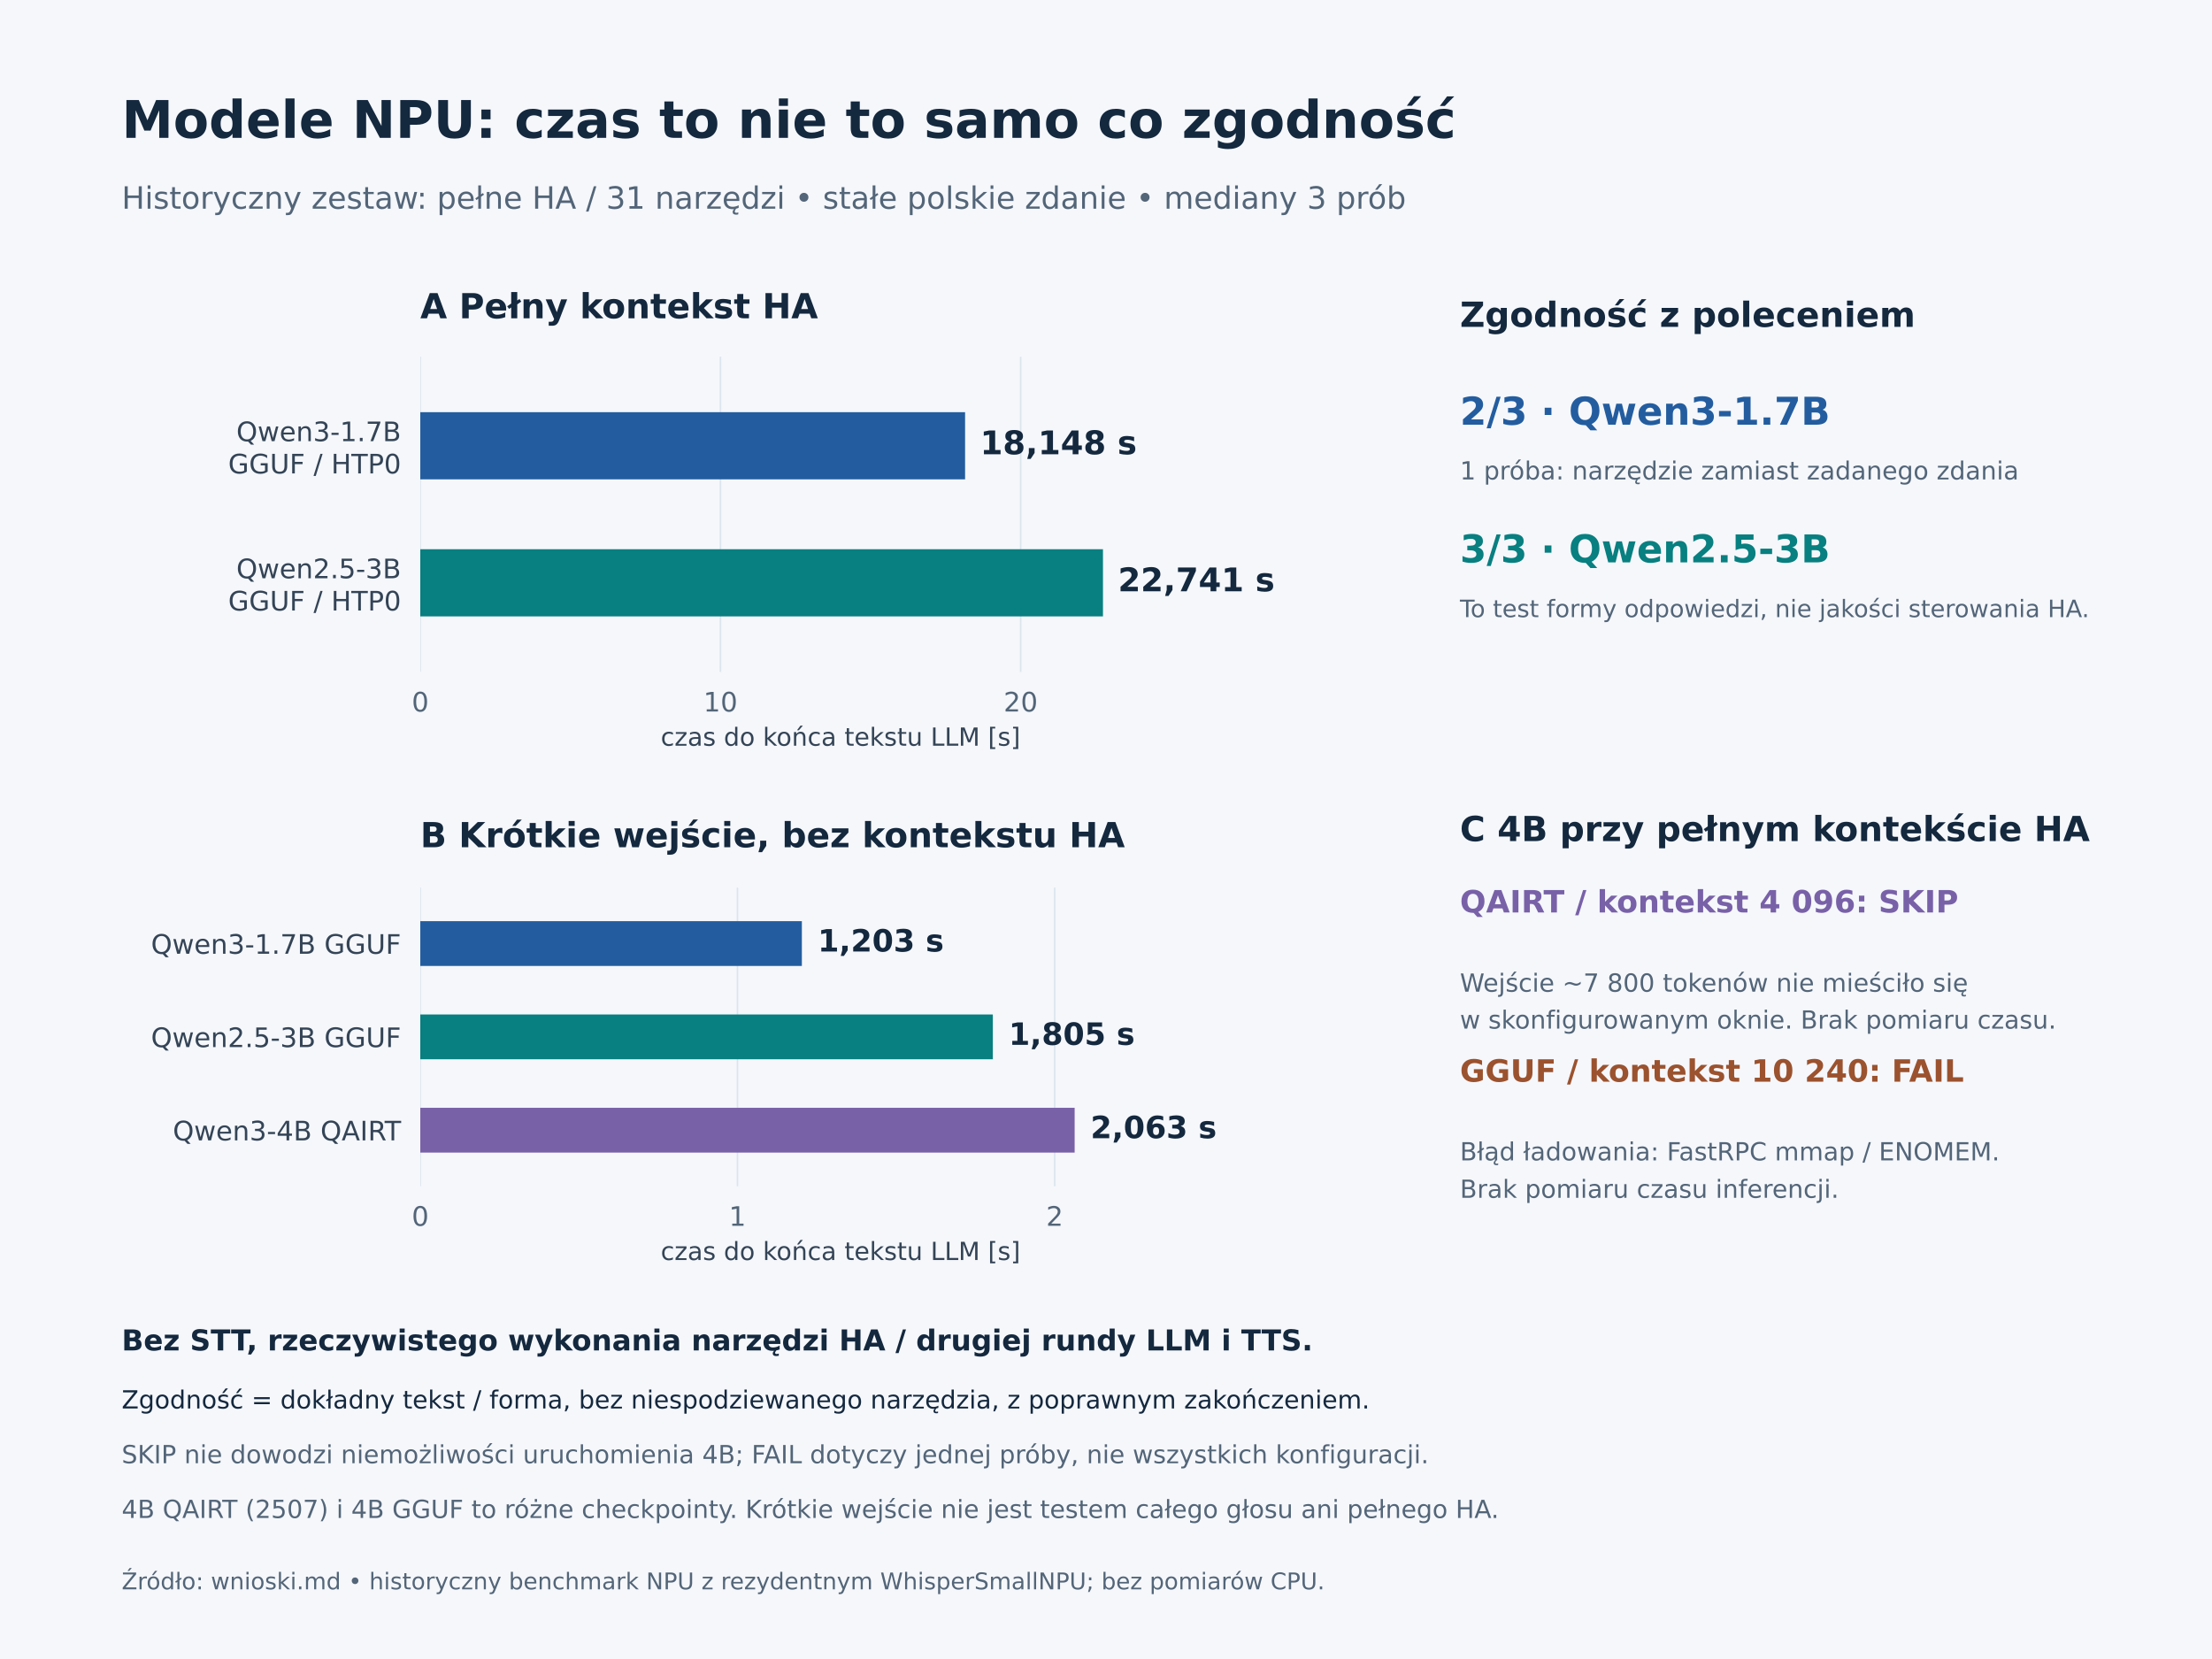
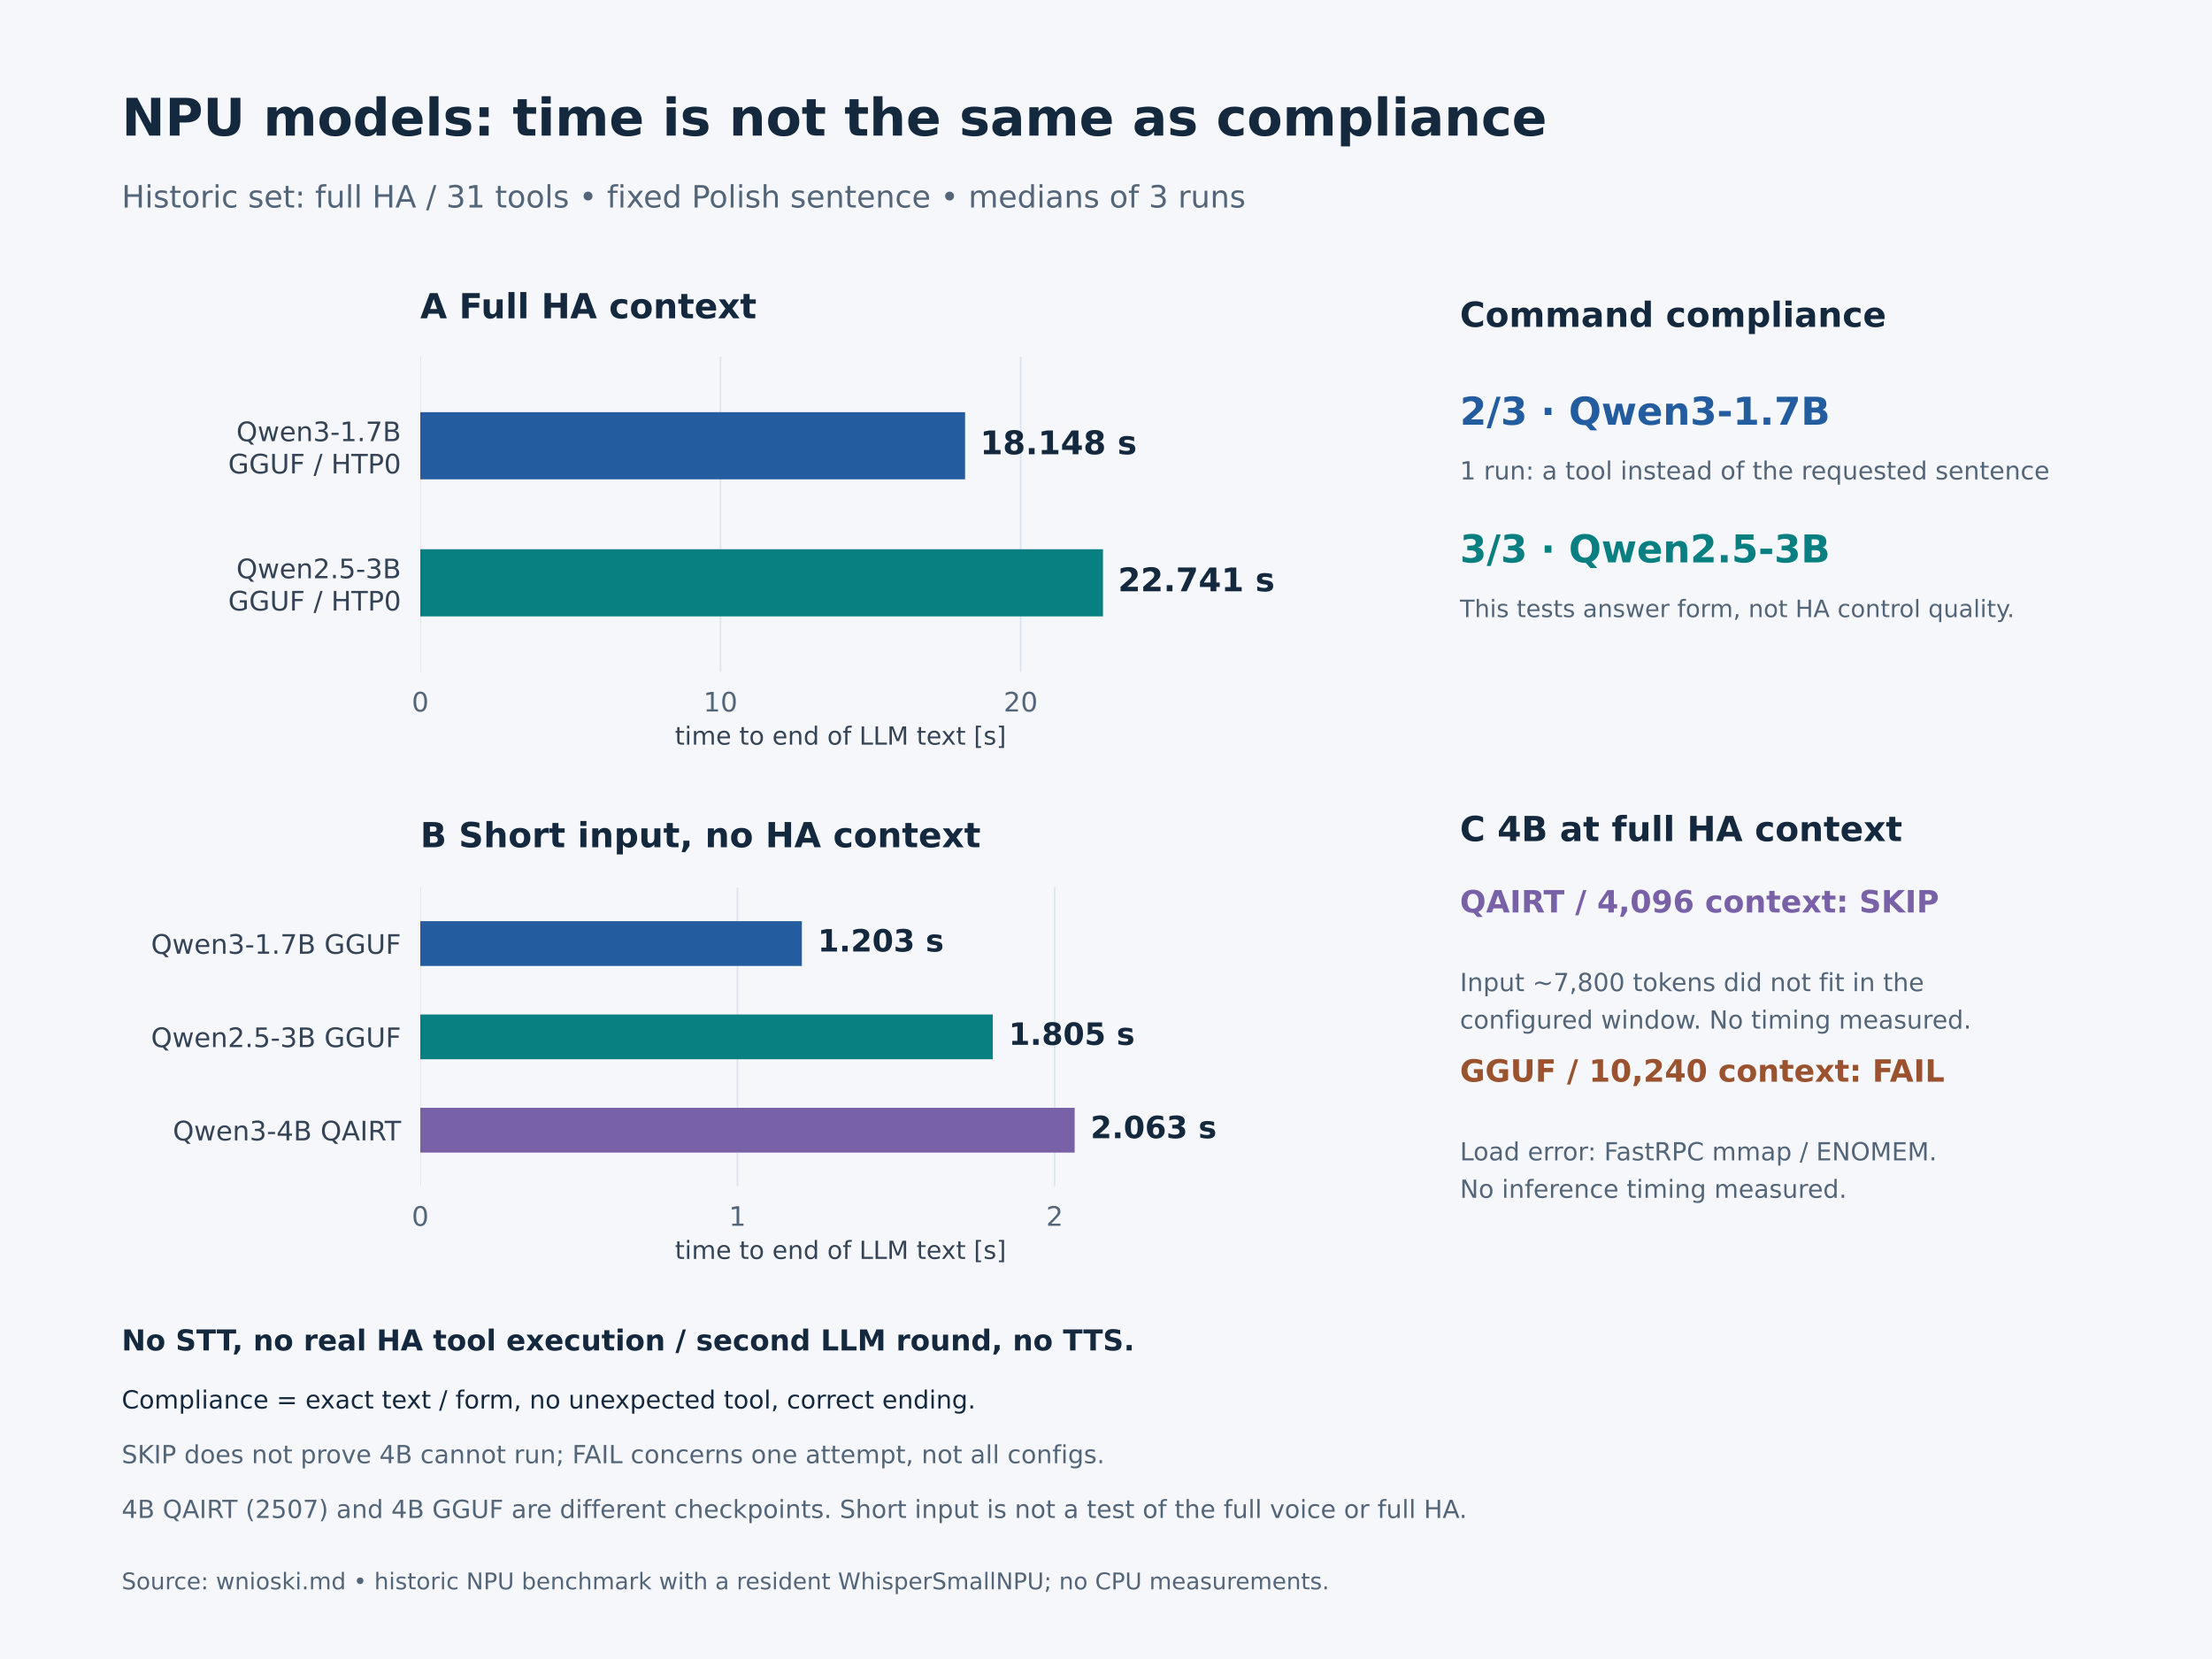
<svg xmlns="http://www.w3.org/2000/svg" width="1152pt" height="864pt" viewBox="0 0 1152 864" version="1.1">
  <defs>
    <style type="text/css">*{stroke-linejoin: round; stroke-linecap: butt}</style>
  </defs>
  <g id="figure_1">
    <g id="patch_1">
      <path d="M 0 864  L 1152 864  L 1152 0  L 0 0  z " style="fill: #f5f7fb" />
    </g>
    <g id="axes_1">
      <g id="patch_2">
        <path d="M 218.88 349.92  L 656.64 349.92  L 656.64 185.76  L 218.88 185.76  z " style="fill: #f5f7fb" />
      </g>
      <g id="matplotlib.axis_1">
        <g id="xtick_1">
          <g id="line2d_1">
-             <path d="M 218.88 349.92  L 218.88 185.76  " clip-path="url(#pcfe6a30cb0)" style="fill: none; stroke: #dce4ed; stroke-width: 0.8; stroke-linecap: square" />
+             <path d="M 218.88 349.92  L 218.88 185.76  " clip-path="url(#p6a91bc67cc)" style="fill: none; stroke: #dce4ed; stroke-width: 0.8; stroke-linecap: square" />
          </g>
          <g id="line2d_2" />
          <g id="text_1">
            <text style="font-size: 14px; font-family: 'DejaVu Sans'; text-anchor: middle; fill: #536578" x="218.88" y="370.557" transform="rotate(-0 218.88 370.5567)">0</text>
          </g>
        </g>
        <g id="xtick_2">
          <g id="line2d_3">
-             <path d="M 375.223 349.92  L 375.223 185.76  " clip-path="url(#pcfe6a30cb0)" style="fill: none; stroke: #dce4ed; stroke-width: 0.8; stroke-linecap: square" />
+             <path d="M 375.223 349.92  L 375.223 185.76  " clip-path="url(#p6a91bc67cc)" style="fill: none; stroke: #dce4ed; stroke-width: 0.8; stroke-linecap: square" />
          </g>
          <g id="line2d_4" />
          <g id="text_2">
            <text style="font-size: 14px; font-family: 'DejaVu Sans'; text-anchor: middle; fill: #536578" x="375.223" y="370.557" transform="rotate(-0 375.2229 370.5567)">10</text>
          </g>
        </g>
        <g id="xtick_3">
          <g id="line2d_5">
-             <path d="M 531.566 349.92  L 531.566 185.76  " clip-path="url(#pcfe6a30cb0)" style="fill: none; stroke: #dce4ed; stroke-width: 0.8; stroke-linecap: square" />
+             <path d="M 531.566 349.92  L 531.566 185.76  " clip-path="url(#p6a91bc67cc)" style="fill: none; stroke: #dce4ed; stroke-width: 0.8; stroke-linecap: square" />
          </g>
          <g id="line2d_6" />
          <g id="text_3">
            <text style="font-size: 14px; font-family: 'DejaVu Sans'; text-anchor: middle; fill: #536578" x="531.566" y="370.557" transform="rotate(-0 531.5657 370.5567)">20</text>
          </g>
        </g>
        <g id="text_4">
-           <text style="font-size: 13px; font-family: 'DejaVu Sans'; text-anchor: middle; fill: #344456" x="437.76" y="388.363" transform="rotate(-0 437.76 388.3627)">czas do końca tekstu LLM [s]</text>
+           <text style="font-size: 13px; font-family: 'DejaVu Sans'; text-anchor: middle; fill: #344456" x="437.76" y="387.798" transform="rotate(-0 437.76 387.798)">time to end of LLM text [s]</text>
        </g>
      </g>
      <g id="matplotlib.axis_2">
        <g id="ytick_1">
          <g id="line2d_7" />
          <g id="text_5">
            <text style="font-size: 14px; font-family: 'DejaVu Sans'; fill: #344456" transform="translate(123.095 229.7707)">Qwen3-1.7B</text>
            <text style="font-size: 14px; font-family: 'DejaVu Sans'; fill: #344456" transform="translate(118.8425 246.5735)">GGUF / HTP0</text>
          </g>
        </g>
        <g id="ytick_2">
          <g id="line2d_8" />
          <g id="text_6">
            <text style="font-size: 14px; font-family: 'DejaVu Sans'; fill: #344456" transform="translate(123.095 301.1446)">Qwen2.5-3B</text>
            <text style="font-size: 14px; font-family: 'DejaVu Sans'; fill: #344456" transform="translate(118.8425 317.9474)">GGUF / HTP0</text>
          </g>
        </g>
      </g>
      <g id="patch_3">
-         <path d="M 218.88 249.64  L 502.611 249.64  L 502.611 214.666  L 218.88 214.666  z " clip-path="url(#pcfe6a30cb0)" style="fill: #235d9f" />
+         <path d="M 218.88 249.64  L 502.611 249.64  L 502.611 214.666  L 218.88 214.666  z " clip-path="url(#p6a91bc67cc)" style="fill: #235d9f" />
      </g>
      <g id="patch_4">
-         <path d="M 218.88 321.014  L 574.419 321.014  L 574.419 286.04  L 218.88 286.04  z " clip-path="url(#pcfe6a30cb0)" style="fill: #087f80" />
+         <path d="M 218.88 321.014  L 574.419 321.014  L 574.419 286.04  L 218.88 286.04  z " clip-path="url(#p6a91bc67cc)" style="fill: #087f80" />
      </g>
      <g id="text_7">
-         <text style="font-weight: 700; font-size: 17px; font-family: 'DejaVu Sans'; text-anchor: start; fill: #14283e" x="510.428" y="236.569" transform="rotate(-0 510.4282 236.5691)">18,148 s</text>
+         <text style="font-weight: 700; font-size: 17px; font-family: 'DejaVu Sans'; text-anchor: start; fill: #14283e" x="510.428" y="236.569" transform="rotate(-0 510.4282 236.5691)">18.148 s</text>
      </g>
      <g id="text_8">
-         <text style="font-weight: 700; font-size: 17px; font-family: 'DejaVu Sans'; text-anchor: start; fill: #14283e" x="582.236" y="307.943" transform="rotate(-0 582.2364 307.943)">22,741 s</text>
+         <text style="font-weight: 700; font-size: 17px; font-family: 'DejaVu Sans'; text-anchor: start; fill: #14283e" x="582.236" y="307.943" transform="rotate(-0 582.2364 307.943)">22.741 s</text>
      </g>
      <g id="text_9">
-         <text style="font-weight: 700; font-size: 18px; font-family: 'DejaVu Sans'; text-anchor: start; fill: #14283e" x="218.88" y="165.76" transform="rotate(-0 218.88 165.76)">A  Pełny kontekst HA</text>
+         <text style="font-weight: 700; font-size: 18px; font-family: 'DejaVu Sans'; text-anchor: start; fill: #14283e" x="218.88" y="165.76" transform="rotate(-0 218.88 165.76)">A  Full HA context</text>
      </g>
    </g>
    <g id="axes_2">
      <g id="patch_5">
        <path d="M 218.88 617.76  L 656.64 617.76  L 656.64 462.24  L 218.88 462.24  z " style="fill: #f5f7fb" />
      </g>
      <g id="matplotlib.axis_3">
        <g id="xtick_4">
          <g id="line2d_9">
-             <path d="M 218.88 617.76  L 218.88 462.24  " clip-path="url(#p78bbc95003)" style="fill: none; stroke: #dce4ed; stroke-width: 0.8; stroke-linecap: square" />
+             <path d="M 218.88 617.76  L 218.88 462.24  " clip-path="url(#pbd5915b86c)" style="fill: none; stroke: #dce4ed; stroke-width: 0.8; stroke-linecap: square" />
          </g>
          <g id="line2d_10" />
          <g id="text_10">
            <text style="font-size: 14px; font-family: 'DejaVu Sans'; text-anchor: middle; fill: #536578" x="218.88" y="638.397" transform="rotate(-0 218.88 638.3967)">0</text>
          </g>
        </g>
        <g id="xtick_5">
          <g id="line2d_11">
-             <path d="M 384.072 617.76  L 384.072 462.24  " clip-path="url(#p78bbc95003)" style="fill: none; stroke: #dce4ed; stroke-width: 0.8; stroke-linecap: square" />
+             <path d="M 384.072 617.76  L 384.072 462.24  " clip-path="url(#pbd5915b86c)" style="fill: none; stroke: #dce4ed; stroke-width: 0.8; stroke-linecap: square" />
          </g>
          <g id="line2d_12" />
          <g id="text_11">
            <text style="font-size: 14px; font-family: 'DejaVu Sans'; text-anchor: middle; fill: #536578" x="384.072" y="638.397" transform="rotate(-0 384.0725 638.3967)">1</text>
          </g>
        </g>
        <g id="xtick_6">
          <g id="line2d_13">
-             <path d="M 549.265 617.76  L 549.265 462.24  " clip-path="url(#p78bbc95003)" style="fill: none; stroke: #dce4ed; stroke-width: 0.8; stroke-linecap: square" />
+             <path d="M 549.265 617.76  L 549.265 462.24  " clip-path="url(#pbd5915b86c)" style="fill: none; stroke: #dce4ed; stroke-width: 0.8; stroke-linecap: square" />
          </g>
          <g id="line2d_14" />
          <g id="text_12">
            <text style="font-size: 14px; font-family: 'DejaVu Sans'; text-anchor: middle; fill: #536578" x="549.265" y="638.397" transform="rotate(-0 549.2649 638.3967)">2</text>
          </g>
        </g>
        <g id="text_13">
-           <text style="font-size: 13px; font-family: 'DejaVu Sans'; text-anchor: middle; fill: #344456" x="437.76" y="656.203" transform="rotate(-0 437.76 656.2027)">czas do końca tekstu LLM [s]</text>
+           <text style="font-size: 13px; font-family: 'DejaVu Sans'; text-anchor: middle; fill: #344456" x="437.76" y="655.638" transform="rotate(-0 437.76 655.638)">time to end of LLM text [s]</text>
        </g>
      </g>
      <g id="matplotlib.axis_4">
        <g id="ytick_3">
          <g id="line2d_15" />
          <g id="text_14">
            <text style="font-size: 14px; font-family: 'DejaVu Sans'; text-anchor: end; fill: #344456" x="208.88" y="496.718" transform="rotate(-0 208.88 496.7184)">Qwen3-1.7B GGUF</text>
          </g>
        </g>
        <g id="ytick_4">
          <g id="line2d_16" />
          <g id="text_15">
            <text style="font-size: 14px; font-family: 'DejaVu Sans'; text-anchor: end; fill: #344456" x="208.88" y="545.318" transform="rotate(-0 208.88 545.3184)">Qwen2.5-3B GGUF</text>
          </g>
        </g>
        <g id="ytick_5">
          <g id="line2d_17" />
          <g id="text_16">
            <text style="font-size: 14px; font-family: 'DejaVu Sans'; text-anchor: end; fill: #344456" x="208.88" y="593.918" transform="rotate(-0 208.88 593.9184)">Qwen3-4B QAIRT</text>
          </g>
        </g>
      </g>
      <g id="patch_6">
-         <path d="M 218.88 503.064  L 417.607 503.064  L 417.607 479.736  L 218.88 479.736  z " clip-path="url(#p78bbc95003)" style="fill: #235d9f" />
+         <path d="M 218.88 503.064  L 417.607 503.064  L 417.607 479.736  L 218.88 479.736  z " clip-path="url(#pbd5915b86c)" style="fill: #235d9f" />
      </g>
      <g id="patch_7">
-         <path d="M 218.88 551.664  L 517.052 551.664  L 517.052 528.336  L 218.88 528.336  z " clip-path="url(#p78bbc95003)" style="fill: #087f80" />
+         <path d="M 218.88 551.664  L 517.052 551.664  L 517.052 528.336  L 218.88 528.336  z " clip-path="url(#pbd5915b86c)" style="fill: #087f80" />
      </g>
      <g id="patch_8">
-         <path d="M 218.88 600.264  L 559.672 600.264  L 559.672 576.936  L 218.88 576.936  z " clip-path="url(#p78bbc95003)" style="fill: #7961a8" />
+         <path d="M 218.88 600.264  L 559.672 600.264  L 559.672 576.936  L 218.88 576.936  z " clip-path="url(#pbd5915b86c)" style="fill: #7961a8" />
      </g>
      <g id="text_17">
-         <text style="font-weight: 700; font-size: 16px; font-family: 'DejaVu Sans'; text-anchor: start; fill: #14283e" x="425.866" y="495.556" transform="rotate(-0 425.8661 495.5562)">1,203 s</text>
+         <text style="font-weight: 700; font-size: 16px; font-family: 'DejaVu Sans'; text-anchor: start; fill: #14283e" x="425.866" y="495.556" transform="rotate(-0 425.8661 495.5562)">1.203 s</text>
      </g>
      <g id="text_18">
-         <text style="font-weight: 700; font-size: 16px; font-family: 'DejaVu Sans'; text-anchor: start; fill: #14283e" x="525.312" y="544.156" transform="rotate(-0 525.312 544.1562)">1,805 s</text>
+         <text style="font-weight: 700; font-size: 16px; font-family: 'DejaVu Sans'; text-anchor: start; fill: #14283e" x="525.312" y="544.156" transform="rotate(-0 525.312 544.1562)">1.805 s</text>
      </g>
      <g id="text_19">
-         <text style="font-weight: 700; font-size: 16px; font-family: 'DejaVu Sans'; text-anchor: start; fill: #14283e" x="567.932" y="592.756" transform="rotate(-0 567.9317 592.7563)">2,063 s</text>
+         <text style="font-weight: 700; font-size: 16px; font-family: 'DejaVu Sans'; text-anchor: start; fill: #14283e" x="567.932" y="592.756" transform="rotate(-0 567.9317 592.7563)">2.063 s</text>
      </g>
      <g id="text_20">
-         <text style="font-weight: 700; font-size: 18px; font-family: 'DejaVu Sans'; text-anchor: start; fill: #14283e" x="218.88" y="441.24" transform="rotate(-0 218.88 441.24)">B  Krótkie wejście, bez kontekstu HA</text>
+         <text style="font-weight: 700; font-size: 18px; font-family: 'DejaVu Sans'; text-anchor: start; fill: #14283e" x="218.88" y="441.24" transform="rotate(-0 218.88 441.24)">B  Short input, no HA context</text>
      </g>
    </g>
    <g id="text_21">
-       <text style="font-weight: 700; font-size: 27px; font-family: 'DejaVu Sans'; text-anchor: start; fill: #14283e" x="63.36" y="71.801" transform="rotate(-0 63.36 71.80059)">Modele NPU: czas to nie to samo co zgodność</text>
+       <text style="font-weight: 700; font-size: 27px; font-family: 'DejaVu Sans'; text-anchor: start; fill: #14283e" x="63.36" y="70.628" transform="rotate(-0 63.36 70.62778)">NPU models: time is not the same as compliance</text>
    </g>
    <g id="text_22">
-       <text style="font-size: 16px; font-family: 'DejaVu Sans'; text-anchor: start; fill: #536578" x="63.36" y="108.701" transform="rotate(-0 63.36 108.7015)">Historyczny zestaw: pełne HA / 31 narzędzi • stałe polskie zdanie • mediany 3 prób</text>
+       <text style="font-size: 16px; font-family: 'DejaVu Sans'; text-anchor: start; fill: #536578" x="63.36" y="108.061" transform="rotate(-0 63.36 108.0615)">Historic set: full HA / 31 tools • fixed Polish sentence • medians of 3 runs</text>
    </g>
    <g id="text_23">
-       <text style="font-weight: 700; font-size: 18px; font-family: 'DejaVu Sans'; text-anchor: start; fill: #14283e" x="760.32" y="170.208" transform="rotate(-0 760.32 170.208)">Zgodność z poleceniem</text>
+       <text style="font-weight: 700; font-size: 18px; font-family: 'DejaVu Sans'; text-anchor: start; fill: #14283e" x="760.32" y="170.208" transform="rotate(-0 760.32 170.208)">Command compliance</text>
    </g>
    <g id="text_24">
      <text style="font-weight: 700; font-size: 20px; font-family: 'DejaVu Sans'; text-anchor: start; fill: #235d9f" x="760.32" y="221.184" transform="rotate(-0 760.32 221.184)">2/3  ·  Qwen3-1.7B</text>
    </g>
    <g id="text_25">
-       <text style="font-size: 13px; font-family: 'DejaVu Sans'; text-anchor: start; fill: #536578" x="760.32" y="249.696" transform="rotate(-0 760.32 249.696)">1 próba: narzędzie zamiast zadanego zdania</text>
+       <text style="font-size: 13px; font-family: 'DejaVu Sans'; text-anchor: start; fill: #536578" x="760.32" y="249.696" transform="rotate(-0 760.32 249.696)">1 run: a tool instead of the requested sentence</text>
    </g>
    <g id="text_26">
      <text style="font-weight: 700; font-size: 20px; font-family: 'DejaVu Sans'; text-anchor: start; fill: #087f80" x="760.32" y="292.896" transform="rotate(-0 760.32 292.896)">3/3  ·  Qwen2.5-3B</text>
    </g>
    <g id="text_27">
-       <text style="font-size: 12.5px; font-family: 'DejaVu Sans'; text-anchor: start; fill: #536578" x="760.32" y="321.408" transform="rotate(-0 760.32 321.408)">To test formy odpowiedzi, nie jakości sterowania HA.</text>
+       <text style="font-size: 12.5px; font-family: 'DejaVu Sans'; text-anchor: start; fill: #536578" x="760.32" y="321.408" transform="rotate(-0 760.32 321.408)">This tests answer form, not HA control quality.</text>
    </g>
    <g id="text_28">
-       <text style="font-weight: 700; font-size: 18px; font-family: 'DejaVu Sans'; text-anchor: start; fill: #14283e" x="760.32" y="438.048" transform="rotate(-0 760.32 438.048)">C  4B przy pełnym kontekście HA</text>
+       <text style="font-weight: 700; font-size: 18px; font-family: 'DejaVu Sans'; text-anchor: start; fill: #14283e" x="760.32" y="438.048" transform="rotate(-0 760.32 438.048)">C  4B at full HA context</text>
    </g>
    <g id="text_29">
-       <text style="font-weight: 700; font-size: 16px; font-family: 'DejaVu Sans'; text-anchor: start; fill: #7961a8" x="760.32" y="475.2" transform="rotate(-0 760.32 475.2)">QAIRT / kontekst 4 096:  SKIP</text>
+       <text style="font-weight: 700; font-size: 16px; font-family: 'DejaVu Sans'; text-anchor: start; fill: #7961a8" x="760.32" y="475.2" transform="rotate(-0 760.32 475.2)">QAIRT / 4,096 context:  SKIP</text>
    </g>
    <g id="text_30">
-       <text style="font-size: 13px; font-family: 'DejaVu Sans'; fill: #536578" transform="translate(760.32 516.4675)">Wejście ~7 800 tokenów nie mieściło się</text>
-       <text style="font-size: 13px; font-family: 'DejaVu Sans'; fill: #536578" transform="translate(760.32 535.6852)">w skonfigurowanym oknie. Brak pomiaru czasu.</text>
+       <text style="font-size: 13px; font-family: 'DejaVu Sans'; fill: #536578" transform="translate(760.32 516.1852)">Input ~7,800 tokens did not fit in the</text>
+       <text style="font-size: 13px; font-family: 'DejaVu Sans'; fill: #536578" transform="translate(760.32 535.6852)">configured window. No timing measured.</text>
    </g>
    <g id="text_31">
-       <text style="font-weight: 700; font-size: 16px; font-family: 'DejaVu Sans'; text-anchor: start; fill: #9b522e" x="760.32" y="563.328" transform="rotate(-0 760.32 563.328)">GGUF / kontekst 10 240:  FAIL</text>
+       <text style="font-weight: 700; font-size: 16px; font-family: 'DejaVu Sans'; text-anchor: start; fill: #9b522e" x="760.32" y="563.328" transform="rotate(-0 760.32 563.328)">GGUF / 10,240 context:  FAIL</text>
    </g>
    <g id="text_32">
-       <text style="font-size: 13px; font-family: 'DejaVu Sans'; fill: #536578" transform="translate(760.32 604.3132)">Błąd ładowania: FastRPC mmap / ENOMEM.</text>
-       <text style="font-size: 13px; font-family: 'DejaVu Sans'; fill: #536578" transform="translate(760.32 623.8132)">Brak pomiaru czasu inferencji.</text>
+       <text style="font-size: 13px; font-family: 'DejaVu Sans'; fill: #536578" transform="translate(760.32 604.3132)">Load error: FastRPC mmap / ENOMEM.</text>
+       <text style="font-size: 13px; font-family: 'DejaVu Sans'; fill: #536578" transform="translate(760.32 623.8132)">No inference timing measured.</text>
    </g>
    <g id="text_33">
-       <text style="font-weight: 700; font-size: 15px; font-family: 'DejaVu Sans'; text-anchor: start; fill: #14283e" x="63.36" y="703.296" transform="rotate(-0 63.36 703.296)">Bez STT, rzeczywistego wykonania narzędzi HA / drugiej rundy LLM i TTS.</text>
+       <text style="font-weight: 700; font-size: 15px; font-family: 'DejaVu Sans'; text-anchor: start; fill: #14283e" x="63.36" y="703.296" transform="rotate(-0 63.36 703.296)">No STT, no real HA tool execution / second LLM round, no TTS.</text>
    </g>
    <g id="text_34">
-       <text style="font-size: 13px; font-family: 'DejaVu Sans'; text-anchor: start; fill: #14283e" x="63.36" y="733.536" transform="rotate(-0 63.36 733.536)">Zgodność = dokładny tekst / forma, bez niespodziewanego narzędzia, z poprawnym zakończeniem.</text>
+       <text style="font-size: 13px; font-family: 'DejaVu Sans'; text-anchor: start; fill: #14283e" x="63.36" y="733.536" transform="rotate(-0 63.36 733.536)">Compliance = exact text / form, no unexpected tool, correct ending.</text>
    </g>
    <g id="text_35">
-       <text style="font-size: 13px; font-family: 'DejaVu Sans'; text-anchor: start; fill: #536578" x="63.36" y="762.048" transform="rotate(-0 63.36 762.048)">SKIP nie dowodzi niemożliwości uruchomienia 4B; FAIL dotyczy jednej próby, nie wszystkich konfiguracji.</text>
+       <text style="font-size: 13px; font-family: 'DejaVu Sans'; text-anchor: start; fill: #536578" x="63.36" y="762.048" transform="rotate(-0 63.36 762.048)">SKIP does not prove 4B cannot run; FAIL concerns one attempt, not all configs.</text>
    </g>
    <g id="text_36">
-       <text style="font-size: 13px; font-family: 'DejaVu Sans'; text-anchor: start; fill: #536578" x="63.36" y="790.56" transform="rotate(-0 63.36 790.56)">4B QAIRT (2507) i 4B GGUF to różne checkpointy. Krótkie wejście nie jest testem całego głosu ani pełnego HA.</text>
+       <text style="font-size: 13px; font-family: 'DejaVu Sans'; text-anchor: start; fill: #536578" x="63.36" y="790.56" transform="rotate(-0 63.36 790.56)">4B QAIRT (2507) and 4B GGUF are different checkpoints. Short input is not a test of the full voice or full HA.</text>
    </g>
    <g id="text_37">
-       <text style="font-size: 12px; font-family: 'DejaVu Sans'; text-anchor: start; fill: #536578" x="63.36" y="827.712" transform="rotate(-0 63.36 827.712)">Źródło: wnioski.md • historyczny benchmark NPU z rezydentnym WhisperSmallNPU; bez pomiarów CPU.</text>
+       <text style="font-size: 12px; font-family: 'DejaVu Sans'; text-anchor: start; fill: #536578" x="63.36" y="827.712" transform="rotate(-0 63.36 827.712)">Source: wnioski.md • historic NPU benchmark with a resident WhisperSmallNPU; no CPU measurements.</text>
    </g>
  </g>
  <defs>
-     <clipPath id="pcfe6a30cb0">
+     <clipPath id="p6a91bc67cc">
      <rect x="218.88" y="185.76" width="437.76" height="164.16" />
    </clipPath>
-     <clipPath id="p78bbc95003">
+     <clipPath id="pbd5915b86c">
      <rect x="218.88" y="462.24" width="437.76" height="155.52" />
    </clipPath>
  </defs>
</svg>
